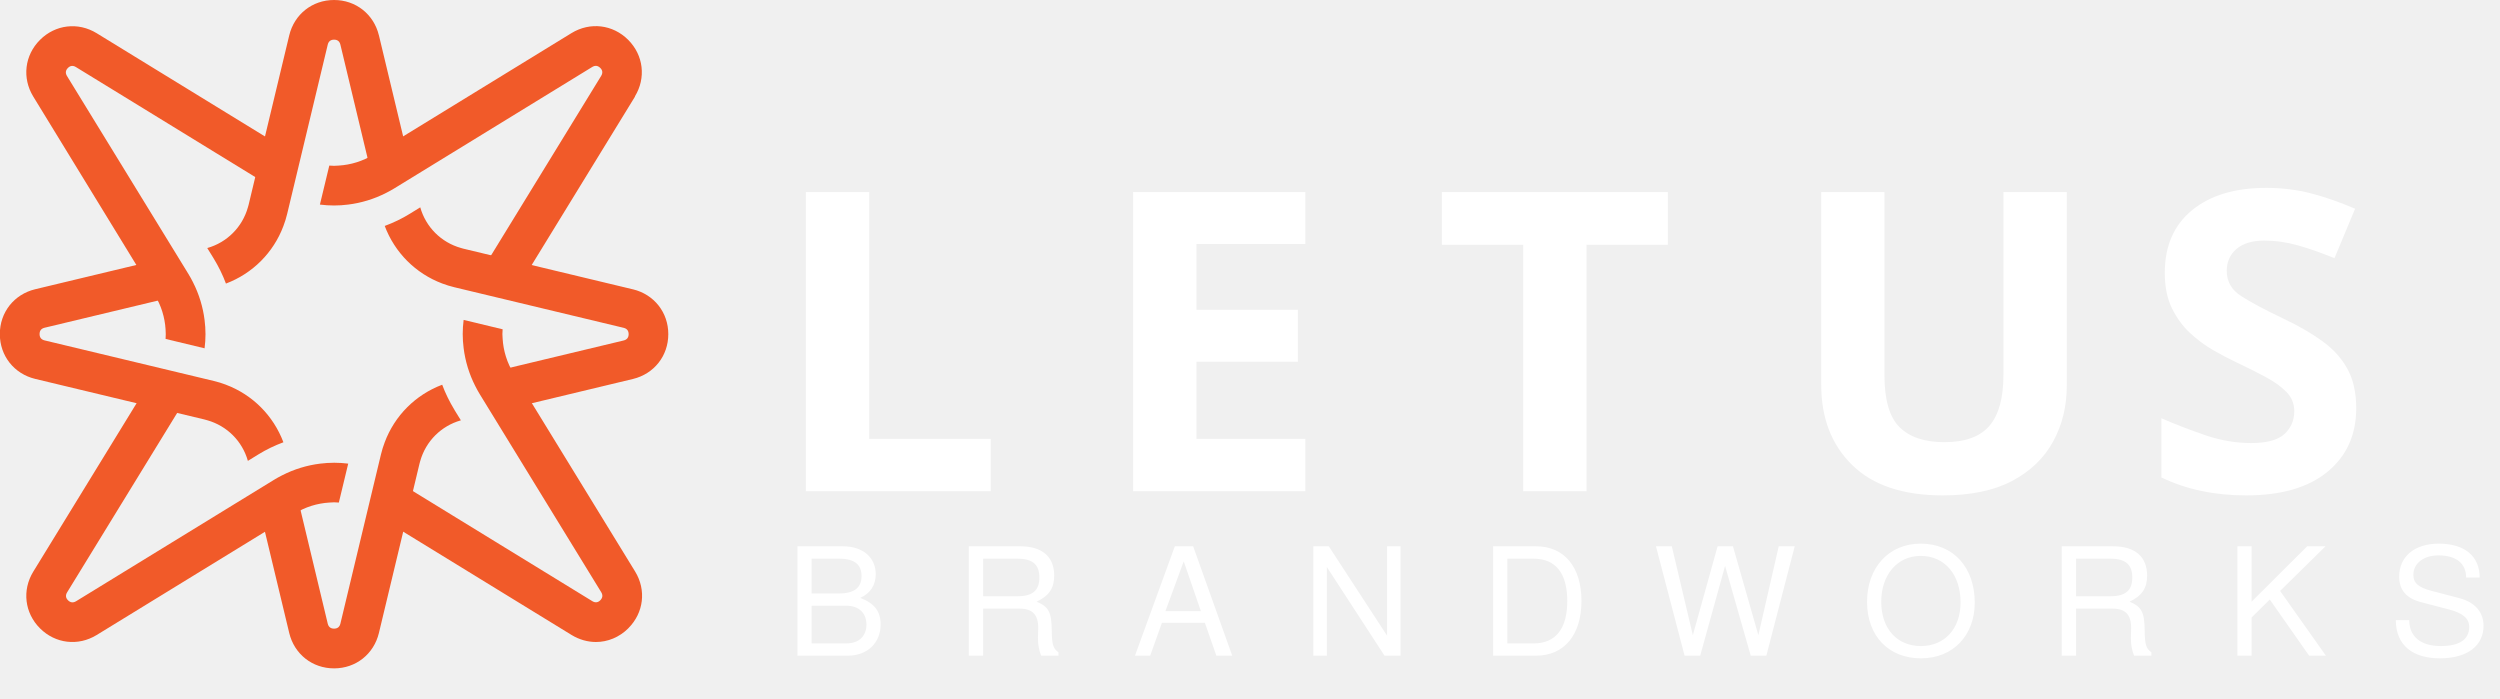
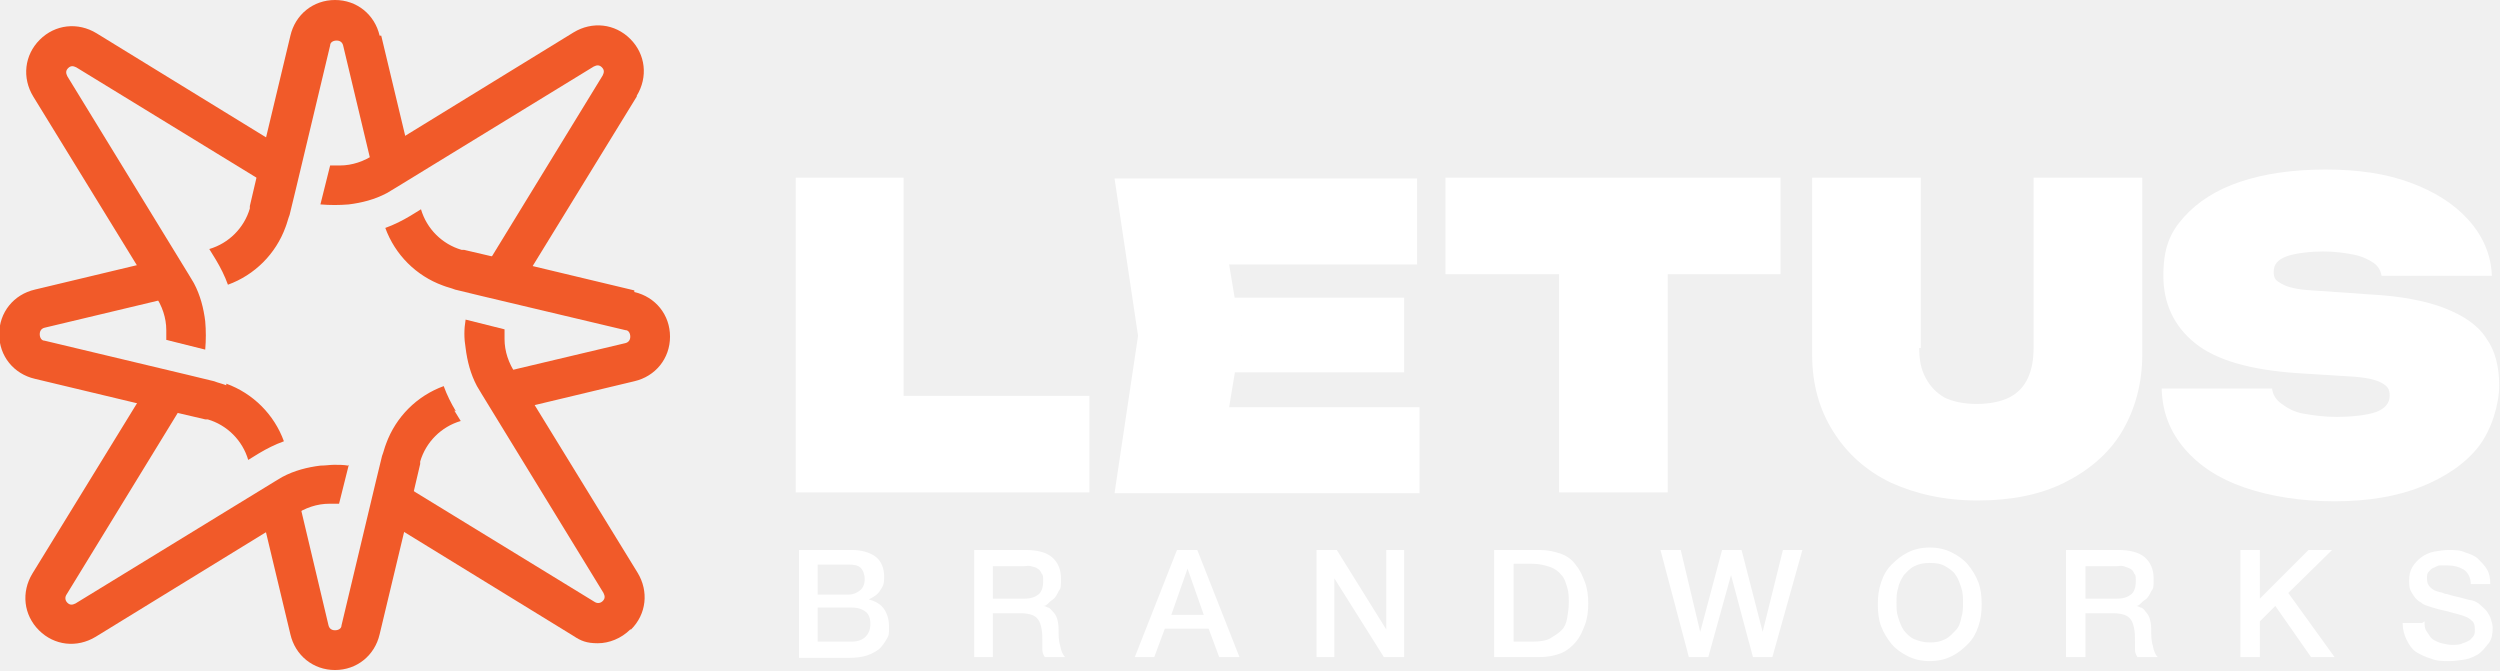
- <svg xmlns="http://www.w3.org/2000/svg" id="Layer_2" data-name="Layer 2" viewBox="0 0 308.92 86.34">
+ <svg xmlns="http://www.w3.org/2000/svg" id="Layer_2" version="1.1" viewBox="0 0 308.2 82.6">
  <defs>
    <style>
-       .cls-1 {
+       .st0 {
        fill: #f15a29;
      }

-       .cls-2 {
-         font-family: HelveticaNeue-Medium, 'Helvetica Neue';
-         font-size: 18.53px;
-         font-weight: 500;
-         letter-spacing: .44em;
-       }
- 
-       .cls-2, .cls-3 {
+       .st1 {
        fill: #fff;
-       }
- 
-       .cls-3 {
-         font-family: Unbounded-Black, Unbounded;
-         font-size: 51.78px;
-         font-variation-settings: 'wght' 900;
-         font-weight: 800;
-       }
- 
-       .cls-4 {
-         letter-spacing: 0em;
-       }
- 
-       .cls-5 {
-         letter-spacing: -.08em;
-       }
- 
-       .cls-6 {
-         letter-spacing: -.04em;
-       }
- 
-       .cls-7 {
-         letter-spacing: 0em;
      }
    </style>
  </defs>
-   <g id="Layer_1-2" data-name="Layer 1">
+   <g id="Layer_1-2">
    <g>
      <g>
-         <text class="cls-3" transform="translate(94.92 60.7)">
-           <tspan x="0" y="0">L</tspan>
-           <tspan class="cls-7" x="40.44" y="0">E</tspan>
-           <tspan class="cls-4" x="82.22" y="0">T</tspan>
-           <tspan class="cls-6" x="125.72" y="0">U</tspan>
-           <tspan class="cls-5" x="169.78" y="0">S</tspan>
-         </text>
-         <text class="cls-2" transform="translate(97.04 81.02) scale(1.02 1)">
-           <tspan x="0" y="0">BRANDWORKS</tspan>
-         </text>
+         <g>
+           <path class="st1" d="M111.4,21.9v32.9l-6-6h28.9v11.9h-36.2V21.9h13.4Z" />
+           <path class="st1" d="M153,41.3l-2.4,14.5-5.1-5.6h29.5v10.6h-37.6l2.9-19.4-2.9-19.4h37.3v10.6h-29.2l5.1-5.6,2.4,14.5h0ZM173.1,36.7v9.2h-29.2v-9.2h29.2Z" />
+           <path class="st1" d="M178.2,21.9h41.3v11.9h-41.3v-11.9h0ZM192.2,27.6h13.4v33.1h-13.4V27.6Z" />
+           <path class="st1" d="M236.6,42.9c0,1.4.2,2.6.8,3.7s1.3,1.8,2.3,2.4c1,.5,2.4.8,4,.8s3-.3,4-.8c1-.5,1.8-1.3,2.3-2.4s.7-2.3.7-3.7v-21h13.4v21.8c0,3.6-.9,6.8-2.5,9.5s-4.1,4.8-7.1,6.3-6.6,2.2-10.7,2.2-7.6-.8-10.7-2.2c-3.1-1.5-5.4-3.6-7.1-6.3-1.7-2.7-2.6-5.8-2.6-9.5v-21.8h13.4v21h0Z" />
+           <path class="st1" d="M266.5,47.9h13.6c.1.8.5,1.4,1.2,1.9.7.5,1.5,1,2.7,1.2s2.5.4,4.1.4,3.7-.2,4.8-.6,1.7-1.1,1.7-2-.3-1.2-1-1.6c-.7-.4-2-.7-4-.8l-6.4-.4c-5.8-.4-10-1.6-12.6-3.7-2.6-2.1-3.9-4.9-3.9-8.3s.8-5.3,2.5-7.2,4-3.4,7-4.4c3-1,6.5-1.5,10.5-1.5s7.4.5,10.4,1.6c3,1.1,5.4,2.6,7.2,4.6,1.8,2,2.8,4.3,2.9,6.9h-13.6c-.1-.6-.4-1.2-1-1.6s-1.4-.8-2.4-1c-1-.2-2.3-.4-3.8-.4s-3.4.2-4.5.6-1.6,1-1.6,1.9.3,1.1,1,1.5,1.9.7,3.7.8l7.2.5c3.8.2,6.9.8,9.2,1.7s4.1,2.1,5.1,3.7c1.1,1.5,1.6,3.5,1.6,5.8s-.9,5.4-2.5,7.5-4.1,3.8-7.1,5-6.6,1.8-10.7,1.8-7.9-.6-11.1-1.7c-3.2-1.1-5.6-2.7-7.4-4.8s-2.7-4.5-2.8-7.2h0Z" />
+         </g>
+         <g>
+           <path class="st1" d="M98.5,67.8h6.5c1.2,0,2.2.3,2.9.8s1.1,1.4,1.1,2.5-.2,1.2-.5,1.7-.8.8-1.4,1.1h0c.8.2,1.5.6,1.9,1.2.4.6.6,1.3.6,2.2s0,1-.3,1.5-.5.8-.9,1.2c-.4.3-.9.6-1.5.8-.6.2-1.4.3-2.2.3h-6.2v-13.2h0ZM100.8,73.3h3.8c.6,0,1-.2,1.4-.5.4-.3.6-.8.6-1.4s-.2-1.1-.5-1.4c-.3-.3-.8-.4-1.5-.4h-3.8v3.7h0ZM100.8,79.1h4.2c.7,0,1.3-.2,1.7-.6.4-.4.6-.9.6-1.6s-.2-1.2-.6-1.5c-.4-.3-.9-.5-1.7-.5h-4.2v4.1h0Z" />
+           <path class="st1" d="M120,67.8h6.4c1.5,0,2.6.3,3.3.9.7.6,1.1,1.5,1.1,2.6s0,1.2-.3,1.6c-.2.4-.4.8-.7,1s-.5.4-.7.6-.4.2-.5.2h0c.2,0,.4.1.6.2.2,0,.4.3.6.5.2.2.4.5.5.8s.2.8.2,1.3c0,.8,0,1.5.2,2.1.1.6.3,1.1.6,1.4h-2.5c-.2-.3-.3-.6-.3-.9s0-.7,0-1c0-.6,0-1.1-.1-1.6s-.2-.8-.4-1.1c-.2-.3-.5-.5-.8-.6s-.8-.2-1.3-.2h-3.5v5.4h-2.3v-13.2h0ZM122.4,73.8h3.9c.8,0,1.3-.2,1.7-.5s.6-.9.6-1.6,0-.8-.2-1c-.1-.3-.3-.5-.5-.6-.2-.2-.5-.2-.8-.3s-.6,0-.9,0h-3.8v4.1h0Z" />
+           <path class="st1" d="M145.1,67.8h2.5l5.2,13.2h-2.5l-1.3-3.5h-5.4l-1.3,3.5h-2.4l5.2-13.2h0ZM144.3,75.8h4.1l-2-5.7h0l-2,5.7h0Z" />
+           <path class="st1" d="M162.3,67.8h2.5l6.1,9.8h0v-9.8h2.2v13.2h-2.5l-6.1-9.7h0v9.7h-2.2v-13.2Z" />
+           <path class="st1" d="M184.2,67.8h5.6c1,0,1.9.2,2.7.5s1.4.8,1.8,1.4c.5.6.8,1.3,1.1,2.1s.4,1.7.4,2.6-.1,1.8-.4,2.6-.6,1.5-1.1,2.1c-.5.6-1.1,1.1-1.8,1.4s-1.6.5-2.7.5h-5.6v-13.2h0ZM186.6,79.1h2.3c.9,0,1.7-.1,2.2-.4s1-.6,1.4-1,.6-.9.7-1.5c.1-.6.2-1.2.2-1.9s0-1.3-.2-1.9-.3-1.1-.7-1.5c-.3-.4-.8-.8-1.4-1s-1.3-.4-2.2-.4h-2.3v9.4h0Z" />
+           <path class="st1" d="M204.8,67.8h2.4l2.4,10.1h0l2.7-10.1h2.4l2.6,10.1h0l2.5-10.1h2.4l-3.7,13.2h-2.4l-2.7-10.1h0l-2.8,10.1h-2.4l-3.5-13.2h0Z" />
+           <path class="st1" d="M237.9,67.5c1,0,1.9.2,2.7.6.8.4,1.5.9,2,1.5s1,1.4,1.3,2.2.4,1.7.4,2.7-.1,1.8-.4,2.7-.7,1.6-1.3,2.2c-.6.6-1.2,1.1-2,1.5-.8.4-1.7.6-2.7.6s-1.9-.2-2.7-.6c-.8-.4-1.5-.9-2-1.5s-1-1.4-1.3-2.2-.4-1.7-.4-2.7.1-1.8.4-2.7.7-1.6,1.3-2.2,1.2-1.1,2-1.5c.8-.4,1.7-.6,2.7-.6ZM237.9,69.4c-.7,0-1.3.1-1.9.4s-.9.7-1.3,1.1c-.3.5-.6,1-.7,1.6-.2.6-.2,1.2-.2,1.8s0,1.2.2,1.8c.2.6.4,1.2.7,1.6s.8.9,1.3,1.1,1.1.4,1.9.4,1.3-.1,1.9-.4.9-.7,1.3-1.1.6-1,.7-1.6c.2-.6.2-1.2.2-1.8s0-1.2-.2-1.8c-.2-.6-.4-1.2-.7-1.6-.3-.5-.8-.8-1.3-1.1s-1.1-.4-1.9-.4Z" />
+           <path class="st1" d="M254.7,67.8h6.4c1.5,0,2.6.3,3.3.9.7.6,1.1,1.5,1.1,2.6s0,1.2-.3,1.6c-.2.4-.4.8-.7,1s-.5.4-.7.6-.4.2-.5.2h0c.2,0,.4.1.6.2.2,0,.5.3.6.5.2.2.4.5.5.8s.2.8.2,1.3c0,.8,0,1.5.2,2.1.1.6.3,1.1.6,1.4h-2.5c-.2-.3-.3-.6-.3-.9s0-.7,0-1c0-.6,0-1.1-.1-1.6s-.2-.8-.4-1.1c-.2-.3-.5-.5-.8-.6s-.8-.2-1.3-.2h-3.5v5.4h-2.4v-13.2h0ZM257.1,73.8h3.9c.8,0,1.3-.2,1.7-.5.4-.3.6-.9.6-1.6s0-.8-.2-1c-.1-.3-.3-.5-.5-.6s-.5-.2-.8-.3-.6,0-.9,0h-3.8v4.1h0Z" />
+           <path class="st1" d="M276.2,67.8h2.4v6l6-6h2.9l-5.4,5.3,5.7,7.9h-2.9l-4.4-6.3-1.9,1.9v4.4h-2.4s0-13.2,0-13.2Z" />
+           <path class="st1" d="M298.9,76.6c0,.5,0,.9.3,1.3s.4.7.7.9.7.4,1.1.5c.4.1.9.2,1.3.2s1,0,1.3-.2c.4-.1.7-.3.9-.4.2-.2.4-.4.5-.6.1-.2.1-.5.1-.7,0-.5-.1-.9-.4-1.1-.2-.2-.5-.4-.8-.5-.5-.2-1-.3-1.7-.5-.6-.2-1.4-.3-2.3-.6-.6-.2-1.1-.3-1.4-.6-.4-.2-.7-.5-.9-.8-.2-.3-.4-.6-.5-.9s-.1-.7-.1-1c0-.7.1-1.2.4-1.7.3-.5.7-.9,1.1-1.2s1-.6,1.6-.7,1.2-.2,1.8-.2,1.4,0,2,.3c.6.2,1.2.4,1.6.8s.8.8,1.1,1.3c.3.5.4,1.1.4,1.8h-2.4c0-.8-.4-1.5-.9-1.8s-1.2-.5-2-.5-.6,0-.9,0c-.3,0-.5.2-.8.3s-.4.3-.6.5-.2.5-.2.8c0,.5.1.8.4,1.1s.7.5,1.2.6c0,0,.2,0,.6.2.3,0,.7.2,1.2.3s.8.2,1.2.3.7.2.9.2c.4.1.8.3,1.1.6s.6.5.8.8c.2.3.4.6.5,1,.1.3.2.7.2,1,0,.7-.1,1.4-.5,1.9s-.7.9-1.2,1.3c-.5.3-1.1.6-1.7.7s-1.3.2-2,.2-1.5,0-2.2-.3c-.7-.2-1.3-.5-1.8-.8s-.9-.9-1.2-1.5c-.3-.6-.5-1.3-.5-2.1h2.4Z" />
+         </g>
      </g>
      <g>
-         <path class="cls-1" d="M78.2,35.75l-16.26-3.9-4.67-1.12c-.11-.02-.21-.06-.32-.09-2.44-.69-4.33-2.58-5.02-5.02l-1.28.79c-.99.61-2.03,1.11-3.11,1.51,1.24,3.29,3.81,5.87,7.1,7.11.48.18.98.34,1.49.46l3.29.79,17.65,4.23c.4.1.61.36.61.78s-.21.68-.61.78l-17.65,4.23c.25.62.56,1.22.92,1.8l1.61,2.63,16.26-3.9c2.61-.63,4.37-2.85,4.37-5.54s-1.76-4.91-4.37-5.54ZM46.82,4.37c-.63-2.61-2.85-4.37-5.54-4.37s-4.91,1.76-5.54,4.37l-3.9,16.26-1.12,4.68c-.02.11-.06.21-.09.32-.69,2.44-2.58,4.33-5.02,5.02l.79,1.28c.61,1,1.12,2.04,1.52,3.11,3.29-1.24,5.87-3.82,7.1-7.11.18-.48.34-.97.46-1.48l.79-3.29,4.23-17.65c.1-.4.36-.61.78-.61s.68.21.78.61l4.23,17.65c.62-.26,1.22-.56,1.8-.92l2.63-1.62-3.9-16.26ZM27.93,47.54c-.48-.18-.98-.34-1.49-.46l-3.29-.79-17.65-4.23c-.4-.1-.61-.36-.61-.78s.21-.68.61-.78l17.65-4.23c-.25-.62-.56-1.22-.92-1.8l-1.62-2.63-16.26,3.9c-2.61.63-4.37,2.85-4.37,5.54s1.76,4.91,4.37,5.54l16.26,3.9,4.68,1.12c.11.02.21.06.32.09,2.44.69,4.33,2.58,5.02,5.02l1.28-.79c.99-.61,2.03-1.11,3.11-1.51-1.24-3.29-3.81-5.87-7.1-7.11ZM56.16,50.65c-.61-1-1.12-2.04-1.52-3.11-3.29,1.24-5.87,3.82-7.1,7.11-.18.48-.34.97-.46,1.48l-.79,3.29-4.23,17.65c-.1.4-.36.61-.78.61s-.68-.21-.78-.61l-4.23-17.65c-.62.26-1.22.56-1.8.92l-2.63,1.62,3.9,16.26c.63,2.61,2.85,4.37,5.54,4.37s4.91-1.76,5.54-4.37l3.9-16.26,1.12-4.68c.02-.11.06-.21.09-.32.69-2.44,2.58-4.33,5.02-5.02l-.79-1.28Z" />
+         <path class="st0" d="M78.2,35.8l-16.3-3.9-4.7-1.1c-.1,0-.2,0-.3,0-2.4-.7-4.3-2.6-5-5l-1.3.8c-1,.6-2,1.1-3.1,1.5,1.2,3.3,3.8,5.9,7.1,7.1.5.2,1,.3,1.5.5l3.3.8,17.7,4.2c.4,0,.6.4.6.8s-.2.7-.6.8l-17.7,4.2c.2.6.6,1.2.9,1.8l1.6,2.6,16.3-3.9c2.6-.6,4.4-2.8,4.4-5.5s-1.8-4.9-4.4-5.5h0ZM46.8,4.4c-.6-2.6-2.8-4.4-5.5-4.4s-4.9,1.8-5.5,4.4l-3.9,16.3-1.1,4.7c0,.1,0,.2,0,.3-.7,2.4-2.6,4.3-5,5l.8,1.3c.6,1,1.1,2,1.5,3.1,3.3-1.2,5.9-3.8,7.1-7.1.2-.5.3-1,.5-1.5l.8-3.3,4.2-17.6c0-.4.4-.6.8-.6s.7.2.8.6l4.2,17.6c.6-.3,1.2-.6,1.8-.9l2.6-1.6-3.9-16.3h0ZM27.9,47.5c-.5-.2-1-.3-1.5-.5l-3.3-.8-17.6-4.2c-.4,0-.6-.4-.6-.8s.2-.7.6-.8l17.6-4.2c-.2-.6-.6-1.2-.9-1.8l-1.6-2.6-16.3,3.9c-2.6.6-4.4,2.8-4.4,5.5s1.8,4.9,4.4,5.5l16.3,3.9,4.7,1.1c.1,0,.2,0,.3,0,2.4.7,4.3,2.6,5,5l1.3-.8c1-.6,2-1.1,3.1-1.5-1.2-3.3-3.8-5.9-7.1-7.1h0ZM56.2,50.7c-.6-1-1.1-2-1.5-3.1-3.3,1.2-5.9,3.8-7.1,7.1-.2.5-.3,1-.5,1.5l-.8,3.3-4.2,17.6c0,.4-.4.6-.8.6s-.7-.2-.8-.6l-4.2-17.7c-.6.3-1.2.6-1.8.9l-2.6,1.6,3.9,16.3c.6,2.6,2.8,4.4,5.5,4.4s4.9-1.8,5.5-4.4l3.9-16.3,1.1-4.7c0-.1,0-.2,0-.3.7-2.4,2.6-4.3,5-5l-.8-1.3h0Z" />
        <g>
-           <path class="cls-1" d="M36.04,18.89l-1.19,4.96c-.34-.17-.68-.36-1.01-.56L9.37,8.28c-.35-.21-.69-.18-.98.12-.29.29-.33.62-.12.98l15.01,24.47c.2.33.39.67.56,1.01.76,1.49,1.24,3.08,1.44,4.69.15,1.16.15,2.33,0,3.49l-4.82-1.16c.03-.39.03-.78,0-1.17-.09-1.49-.54-2.97-1.36-4.29l-.22-.36L4.11,11.93c-1.4-2.29-1.07-5.1.83-7,1.9-1.9,4.71-2.23,7-.83l24.11,14.79Z" />
-           <path class="cls-1" d="M43.03,57.28l-1.16,4.82c-.39-.04-.78-.04-1.17,0-1.49.09-2.97.54-4.29,1.36l-.36.22-24.11,14.79c-2.29,1.4-5.1,1.07-7-.83-1.9-1.9-2.23-4.71-.83-7l14.79-24.11,4.96,1.19c-.17.34-.36.68-.56,1.01l-15.01,24.47c-.21.35-.18.69.12.98.29.29.62.33.98.12l24.47-15.01c.33-.2.67-.39,1.01-.56,1.49-.76,3.07-1.24,4.69-1.44.58-.07,1.16-.11,1.74-.11s1.16.04,1.74.11Z" />
-           <path class="cls-1" d="M77.64,77.64c-1.12,1.11-2.55,1.69-4,1.69-1.02,0-2.06-.29-3-.86l-24.11-14.79,1.19-4.96c.34.17.68.36,1.01.56l24.47,15.01c.35.21.69.18.98-.12s.33-.62.12-.98l-15.01-24.47c-.2-.33-.39-.67-.56-1.01-.76-1.49-1.24-3.08-1.44-4.69-.15-1.16-.15-2.33,0-3.49l4.82,1.16c-.04.39-.04.78,0,1.17.09,1.49.54,2.97,1.36,4.29l.22.36,14.79,24.11c1.4,2.29,1.07,5.1-.83,7Z" />
-           <path class="cls-1" d="M78.47,11.93l-14.79,24.11-4.96-1.19c.17-.34.36-.68.56-1.01l15.01-24.47c.21-.35.18-.69-.12-.98s-.62-.33-.98-.12l-24.47,15.01c-.33.2-.67.39-1.01.56-1.49.76-3.08,1.24-4.69,1.44-1.16.15-2.33.15-3.49,0l1.16-4.82c.39.04.78.04,1.17,0,1.49-.09,2.97-.54,4.29-1.36l.36-.22,24.11-14.79c2.29-1.4,5.1-1.07,7,.83,1.9,1.9,2.23,4.71.83,7Z" />
+           <path class="st0" d="M36.1,18.9l-1.2,5c-.3-.2-.7-.4-1-.6L9.4,8.3c-.4-.2-.7-.2-1,.1-.3.3-.3.6-.1,1l15,24.5c.2.3.4.7.6,1,.8,1.5,1.2,3.1,1.4,4.7.1,1.2.1,2.3,0,3.5l-4.8-1.2c0-.4,0-.8,0-1.2,0-1.5-.5-3-1.4-4.3l-.2-.4L4.1,11.9c-1.4-2.3-1.1-5.1.8-7s4.7-2.2,7-.8l24.1,14.8h0Z" />
+           <path class="st0" d="M43,57.3l-1.2,4.8c-.4,0-.8,0-1.2,0-1.5,0-3,.5-4.3,1.4l-.4.2-24.1,14.8c-2.3,1.4-5.1,1.1-7-.8s-2.2-4.7-.8-7l14.8-24.1,5,1.2c-.2.3-.4.7-.6,1l-15,24.5c-.2.3-.2.7.1,1,.3.3.6.3,1,.1l24.5-15c.3-.2.7-.4,1-.6,1.5-.8,3.1-1.2,4.7-1.4.6,0,1.2-.1,1.7-.1s1.2,0,1.7.1h0Z" />
+           <path class="st0" d="M77.7,77.6c-1.1,1.1-2.6,1.7-4,1.7s-2.1-.3-3-.9l-24.1-14.8,1.2-5c.3.2.7.4,1,.6l24.5,15c.3.2.7.2,1-.1s.3-.6.1-1l-15-24.5c-.2-.3-.4-.7-.6-1-.8-1.5-1.2-3.1-1.4-4.7-.2-1.2-.2-2.3,0-3.5l4.8,1.2c0,.4,0,.8,0,1.2,0,1.5.5,3,1.4,4.3l.2.4,14.8,24.1c1.4,2.3,1.1,5.1-.8,7h0Z" />
+           <path class="st0" d="M78.5,11.9l-14.8,24.1-5-1.2c.2-.3.4-.7.6-1l15-24.5c.2-.4.2-.7-.1-1s-.6-.3-1-.1l-24.5,15c-.3.2-.7.4-1,.6-1.5.8-3.1,1.2-4.7,1.4-1.2.1-2.3.1-3.5,0l1.2-4.8c.4,0,.8,0,1.2,0,1.5,0,3-.5,4.3-1.4l.4-.2,24.1-14.8c2.3-1.4,5.1-1.1,7,.8s2.2,4.7.8,7h0Z" />
        </g>
      </g>
    </g>
  </g>
</svg>
